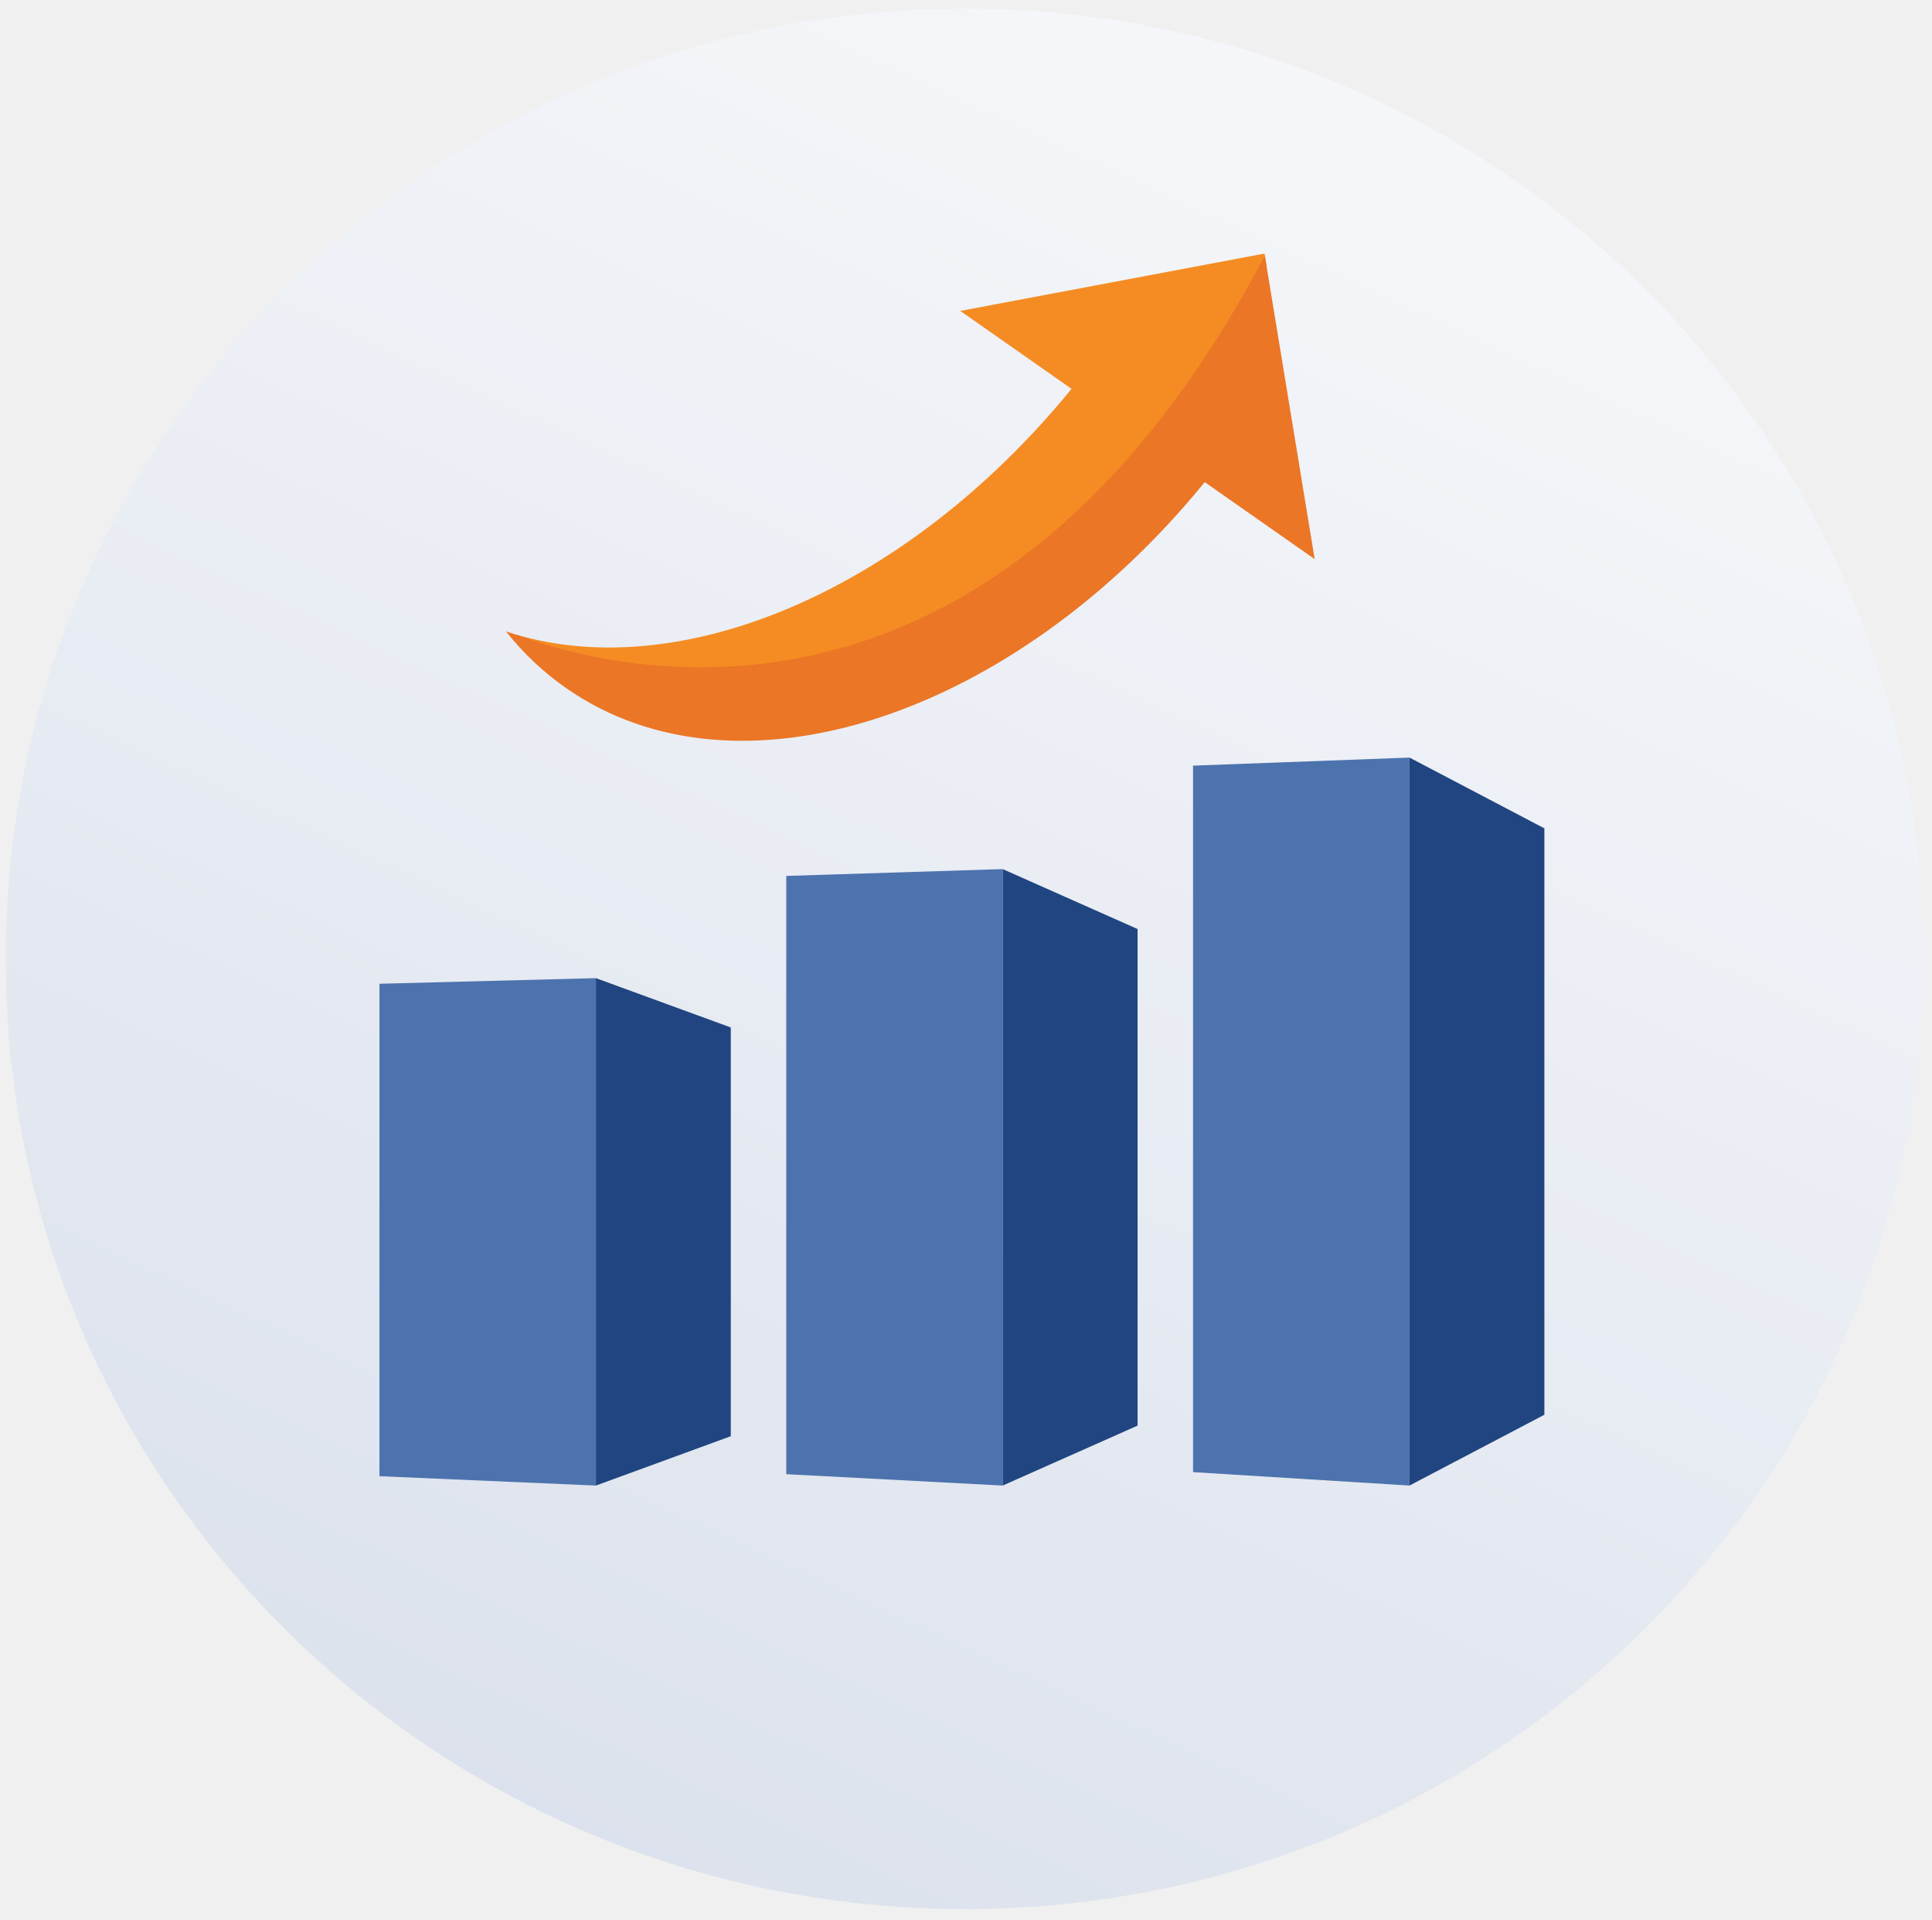
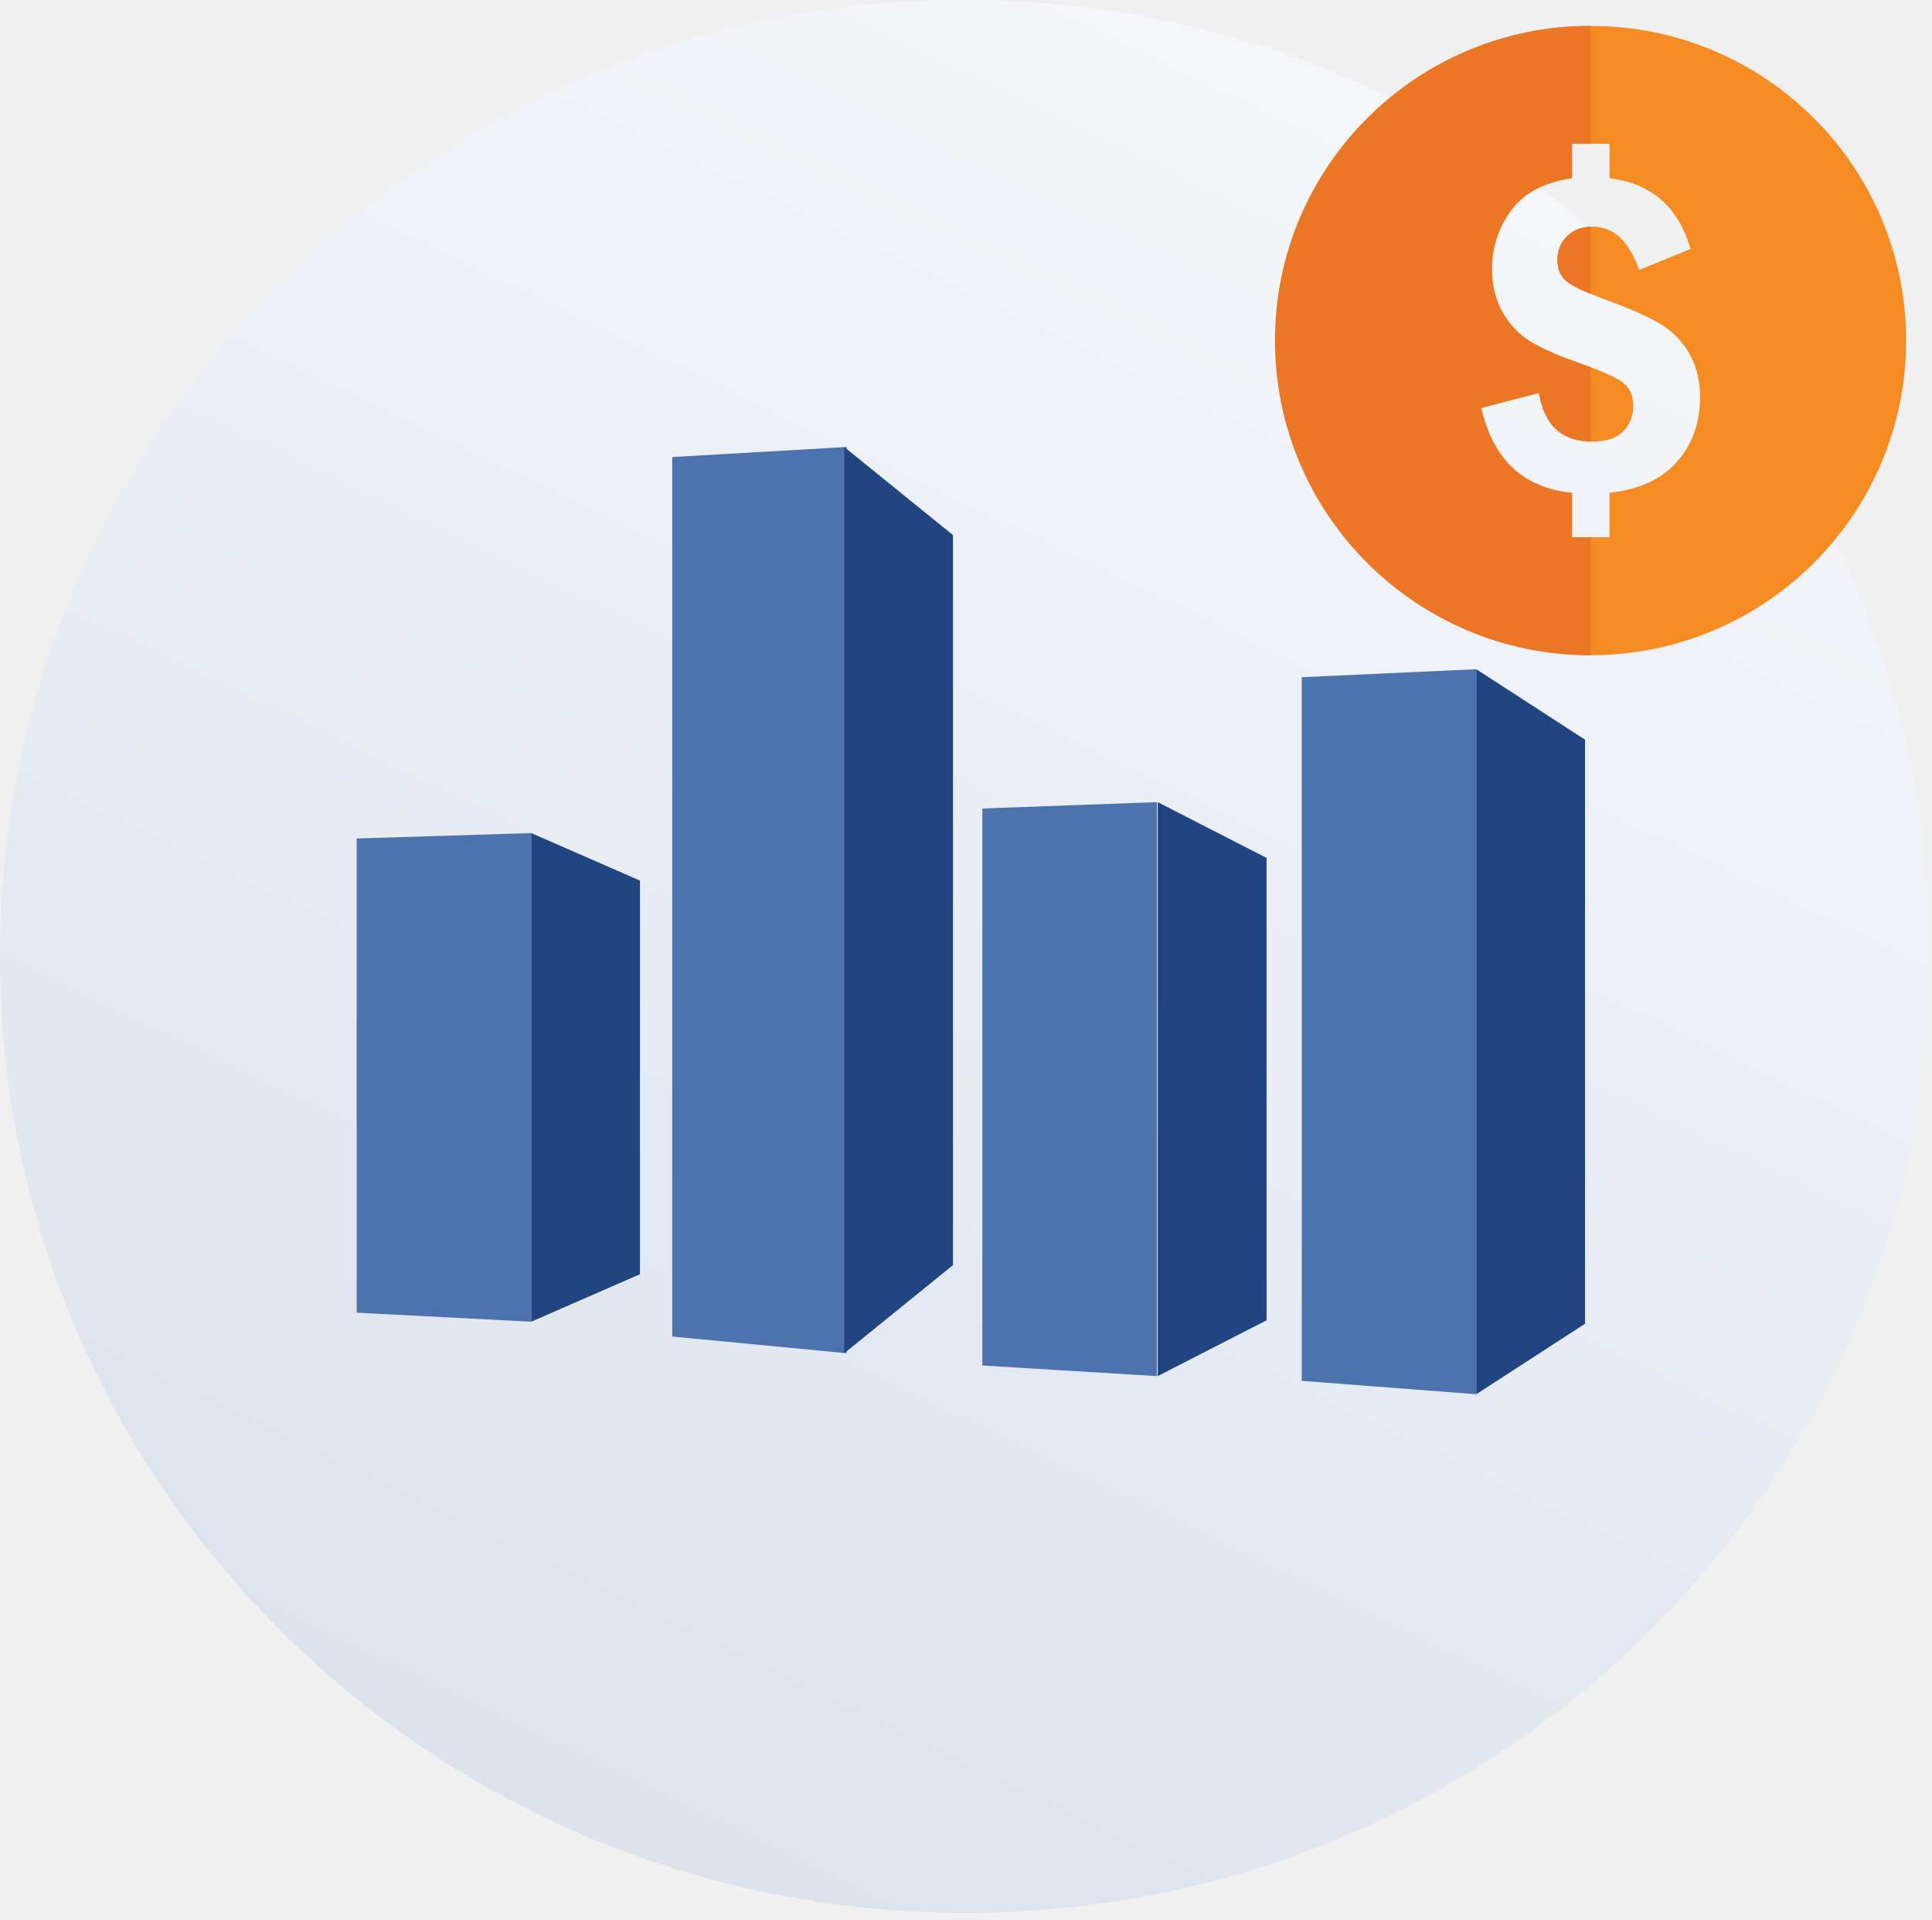
- <svg xmlns="http://www.w3.org/2000/svg" xmlns:xlink="http://www.w3.org/1999/xlink" width="154px" height="153px" viewBox="0 0 154 153" version="1.1">
+ <svg xmlns="http://www.w3.org/2000/svg" xmlns:xlink="http://www.w3.org/1999/xlink" width="153px" height="152px" viewBox="0 0 153 152" version="1.1">
  <defs>
    <linearGradient x1="91.406%" y1="-32.876%" x2="16.335%" y2="123.197%" id="linearGradient-1">
      <stop stop-color="#FFFFFF" offset="0%" />
      <stop stop-color="#D5DCE9" offset="100%" />
    </linearGradient>
-     <path id="path-2" d="M0,52.094 L11.839,59.197 C11.839,59.197 46.174,76.956 71.037,28.415 C95.899,-20.127 40.254,8.288 40.254,8.288 L0,52.094 Z" />
-     <path id="path-4" d="M0.174,0.454 L60.875,0.454 L60.875,51.421 L0.174,51.421 L0.174,0.454 Z" />
-     <path id="path-6" d="M3.552,68.669 L0,47.358 C0,47.358 36.702,65.117 61.565,16.575 C86.428,-31.966 71.037,46.174 71.037,46.174 L3.552,68.669 Z" />
+     <path id="path-2" d="M0.007,0.049 L50,0.049 L50,49.927 L0.007,49.927 L0.007,0.049 Z" />
+     <rect id="path-4" x="0.969" y="0" width="28" height="72" />
  </defs>
  <g id="Page-1" stroke="none" stroke-width="1" fill="none" fill-rule="evenodd">
-     <g id="5-Property" transform="translate(-706, -441)">
-       <g id="Group" transform="translate(706, 433)">
-         <ellipse id="Oval-298-Copy-2" fill="url(#linearGradient-1)" cx="76.896" cy="84.416" rx="76.442" ry="75.729" />
-         <path d="M30.247,86.401 L47.499,85.953 L47.499,126.391 L30.247,125.645 L30.247,86.401 Z" id="Rectangle-255" fill="#4D73AE" />
-         <path d="M62.672,77.807 L79.924,77.262 L79.924,126.391 L62.672,125.485 L62.672,77.807 Z" id="Rectangle-255-Copy-2" fill="#4D73AE" />
-         <path d="M95.098,69.018 L112.35,68.375 L112.35,126.391 L95.098,125.321 L95.098,69.018 Z" id="Rectangle-255-Copy-4" fill="#4D73AE" />
-         <path d="M58.251,89.884 L47.499,85.953 L47.499,126.391 L58.251,122.459 L58.251,89.884 Z" id="Rectangle-255-Copy" fill="#204581" />
-         <path d="M90.676,82.039 L79.924,77.262 L79.924,126.391 L90.676,121.614 L90.676,82.039 Z" id="Rectangle-255-Copy-3" fill="#204581" />
-         <path d="M123.102,74.015 L112.35,68.375 L112.35,126.391 L123.102,120.75 L123.102,74.015 Z" id="Rectangle-255-Copy-5" fill="#204581" />
-         <g id="right-arrow40-copy-3" transform="translate(30.37803, 0)">
+     <g id="6-Shares" transform="translate(-712, -440)">
+       <g id="Group" transform="translate(712, 429)">
+         <ellipse id="Oval-298-Copy-2" fill="url(#linearGradient-1)" cx="76.442" cy="86.729" rx="76.442" ry="75.729" />
+         <path d="M28.247,77.39 L42.068,76.961 L42.068,115.65 L28.247,114.937 L28.247,77.39 Z" id="Rectangle-255" fill="#4D73AE" />
+         <path d="M103.09,64.622 L116.91,63.986 L116.91,121.391 L103.09,120.332 L103.09,64.622 Z" id="Rectangle-255-Copy-2" fill="#4D73AE" />
+         <path d="M77.795,75.014 L91.616,74.51 L91.616,119.956 L77.795,119.117 L77.795,75.014 Z" id="Rectangle-255-Copy-4" fill="#4D73AE" />
+         <path d="M50.681,80.723 L42.068,76.961 L42.068,115.65 L50.681,111.889 L50.681,80.723 Z" id="Rectangle-255-Copy" fill="#204581" />
+         <path d="M125.523,69.567 L116.91,63.986 L116.91,121.391 L125.523,115.81 L125.523,69.567 Z" id="Rectangle-255-Copy-3" fill="#204581" />
+         <path d="M100.304,78.928 L91.682,74.51 L91.682,119.956 L100.304,115.537 L100.304,78.928 Z" id="Rectangle-255-Copy-5" fill="#204581" />
+         <path d="M53.237,47.186 L67.058,46.391 L67.058,118.147 L53.237,116.823 L53.237,47.186 Z" id="Rectangle-255-Copy-2" fill="#4D73AE" />
+         <path d="M75.469,53.367 L66.856,46.391 L66.856,118.147 L75.469,111.17 L75.469,53.367 Z" id="Rectangle-255-Copy-3" fill="#204581" />
+         <g id="dollar103" transform="translate(101, 13)">
          <mask id="mask-3" fill="white">
            <use xlink:href="#path-2" />
          </mask>
-           <use id="Mask" fill-opacity="0" fill="#FFFFFF" xlink:href="#path-2" />
-           <g id="right-arrow40-copy" mask="url(#mask-3)">
-             <g transform="translate(46.58292, 47.97268) scale(-1, 1) rotate(-125) translate(-46.58292, -47.97268) translate(16.14551, 22.08879)">
-               <mask id="mask-5" fill="white">
-                 <use xlink:href="#path-4" />
-               </mask>
-               <g id="Clip-2" />
-               <path d="M42.644,11.152 L42.644,0.454 L60.298,17.698 L42.644,34.942 L42.644,24.114 C21.842,25.652 5.038,36.224 0.951,49.951 C0.328,47.859 6.03961325e-14,45.693 6.03961325e-14,43.47 C6.03961325e-14,26.714 18.662,12.91 42.644,11.152 L42.644,11.152 Z" id="Fill-1" stroke="none" fill="#F58C23" fill-rule="evenodd" mask="url(#mask-5)" />
-             </g>
-           </g>
+           <g id="Clip-2" />
+           <path d="M24.976,0.049 C11.183,0.049 0,11.204 0,24.964 C0,38.722 11.183,49.879 24.976,49.879 C38.771,49.879 49.951,38.722 49.951,24.964 C49.951,11.204 38.771,0.049 24.976,0.049 L24.976,0.049 Z M31.787,34.583 C30.558,35.958 28.784,36.767 26.463,37.01 L26.463,40.535 L23.506,40.535 L23.506,37.029 C19.637,36.633 17.244,34.388 16.32,30.301 L20.893,29.112 C21.317,31.682 22.72,32.965 25.1,32.965 C26.213,32.965 27.036,32.691 27.561,32.141 C28.085,31.59 28.347,30.927 28.347,30.149 C28.347,29.343 28.085,28.732 27.561,28.318 C27.036,27.901 25.869,27.375 24.061,26.737 C22.436,26.174 21.165,25.62 20.25,25.067 C19.335,24.519 18.591,23.75 18.021,22.761 C17.451,21.77 17.165,20.614 17.165,19.3 C17.165,17.576 17.677,16.022 18.695,14.641 C19.714,13.263 21.317,12.421 23.506,12.113 L23.506,9.392 L26.463,9.392 L26.463,12.114 C29.769,12.509 31.909,14.373 32.881,17.71 L28.808,19.377 C28.012,17.089 26.787,15.946 25.122,15.946 C24.287,15.946 23.616,16.201 23.113,16.713 C22.607,17.223 22.354,17.843 22.354,18.571 C22.354,19.313 22.598,19.882 23.085,20.28 C23.57,20.675 24.616,21.165 26.214,21.752 C27.97,22.391 29.348,22.996 30.345,23.565 C31.345,24.133 32.14,24.921 32.738,25.922 C33.333,26.925 33.631,28.096 33.631,29.437 C33.631,31.496 33.015,33.212 31.787,34.583 L31.787,34.583 Z" id="Fill-1" fill="#F58C23" mask="url(#mask-3)" />
        </g>
-         <g id="right-arrow40-copy-4" transform="translate(39.84958, 10.65549)">
-           <mask id="mask-7" fill="white">
-             <use xlink:href="#path-6" />
+         <g id="dollar103-copy" transform="translate(97, 0)">
+           <mask id="mask-5" fill="white">
+             <use xlink:href="#path-4" />
          </mask>
-           <use id="Mask" fill-opacity="0" fill="#FFFFFF" xlink:href="#path-6" />
-           <g id="right-arrow40-copy-2" mask="url(#mask-7)" fill="#EB7626">
-             <g transform="translate(37.95157, 37.74556) scale(-1, 1) rotate(-125) translate(-37.95157, -37.74556) translate(7.169037, 12.29077)" id="Fill-1">
-               <path d="M42.858,0.959 L60.512,18.203 L42.858,35.447 L42.858,24.619 C22.057,26.157 5.252,36.729 1.165,50.456 C0.542,48.364 0.214,46.198 0.214,43.975 C0.214,27.218 18.877,13.415 42.858,11.657 L42.858,0.959 Z" />
+           <use id="Mask" xlink:href="#path-4" />
+           <g mask="url(#mask-5)" id="Fill-1" fill="#EB7626">
+             <g transform="translate(3.968937, 13)">
+               <path d="M24.976,0.049 C11.183,0.049 0,11.204 0,24.964 C0,38.722 11.183,49.879 24.976,49.879 C38.771,49.879 49.951,38.722 49.951,24.964 C49.951,11.204 38.771,0.049 24.976,0.049 L24.976,0.049 Z M31.787,34.583 C30.558,35.958 28.784,36.767 26.463,37.01 L26.463,40.535 L23.506,40.535 L23.506,37.029 C19.637,36.633 17.244,34.388 16.32,30.301 L20.893,29.112 C21.317,31.682 22.72,32.965 25.1,32.965 C26.213,32.965 27.036,32.691 27.561,32.141 C28.085,31.59 28.347,30.927 28.347,30.149 C28.347,29.343 28.085,28.732 27.561,28.318 C27.036,27.901 25.869,27.375 24.061,26.737 C22.436,26.174 21.165,25.62 20.25,25.067 C19.335,24.519 18.591,23.75 18.021,22.761 C17.451,21.77 17.165,20.614 17.165,19.3 C17.165,17.576 17.677,16.022 18.695,14.641 C19.714,13.263 21.317,12.421 23.506,12.113 L23.506,9.392 L26.463,9.392 L26.463,12.114 C29.769,12.509 31.909,14.373 32.881,17.71 L28.808,19.377 C28.012,17.089 26.787,15.946 25.122,15.946 C24.287,15.946 23.616,16.201 23.113,16.713 C22.607,17.223 22.354,17.843 22.354,18.571 C22.354,19.313 22.598,19.882 23.085,20.28 C23.57,20.675 24.616,21.165 26.214,21.752 C27.97,22.391 29.348,22.996 30.345,23.565 C31.345,24.133 32.14,24.921 32.738,25.922 C33.333,26.925 33.631,28.096 33.631,29.437 C33.631,31.496 33.015,33.212 31.787,34.583 L31.787,34.583 Z" />
            </g>
          </g>
        </g>
      </g>
    </g>
  </g>
</svg>
